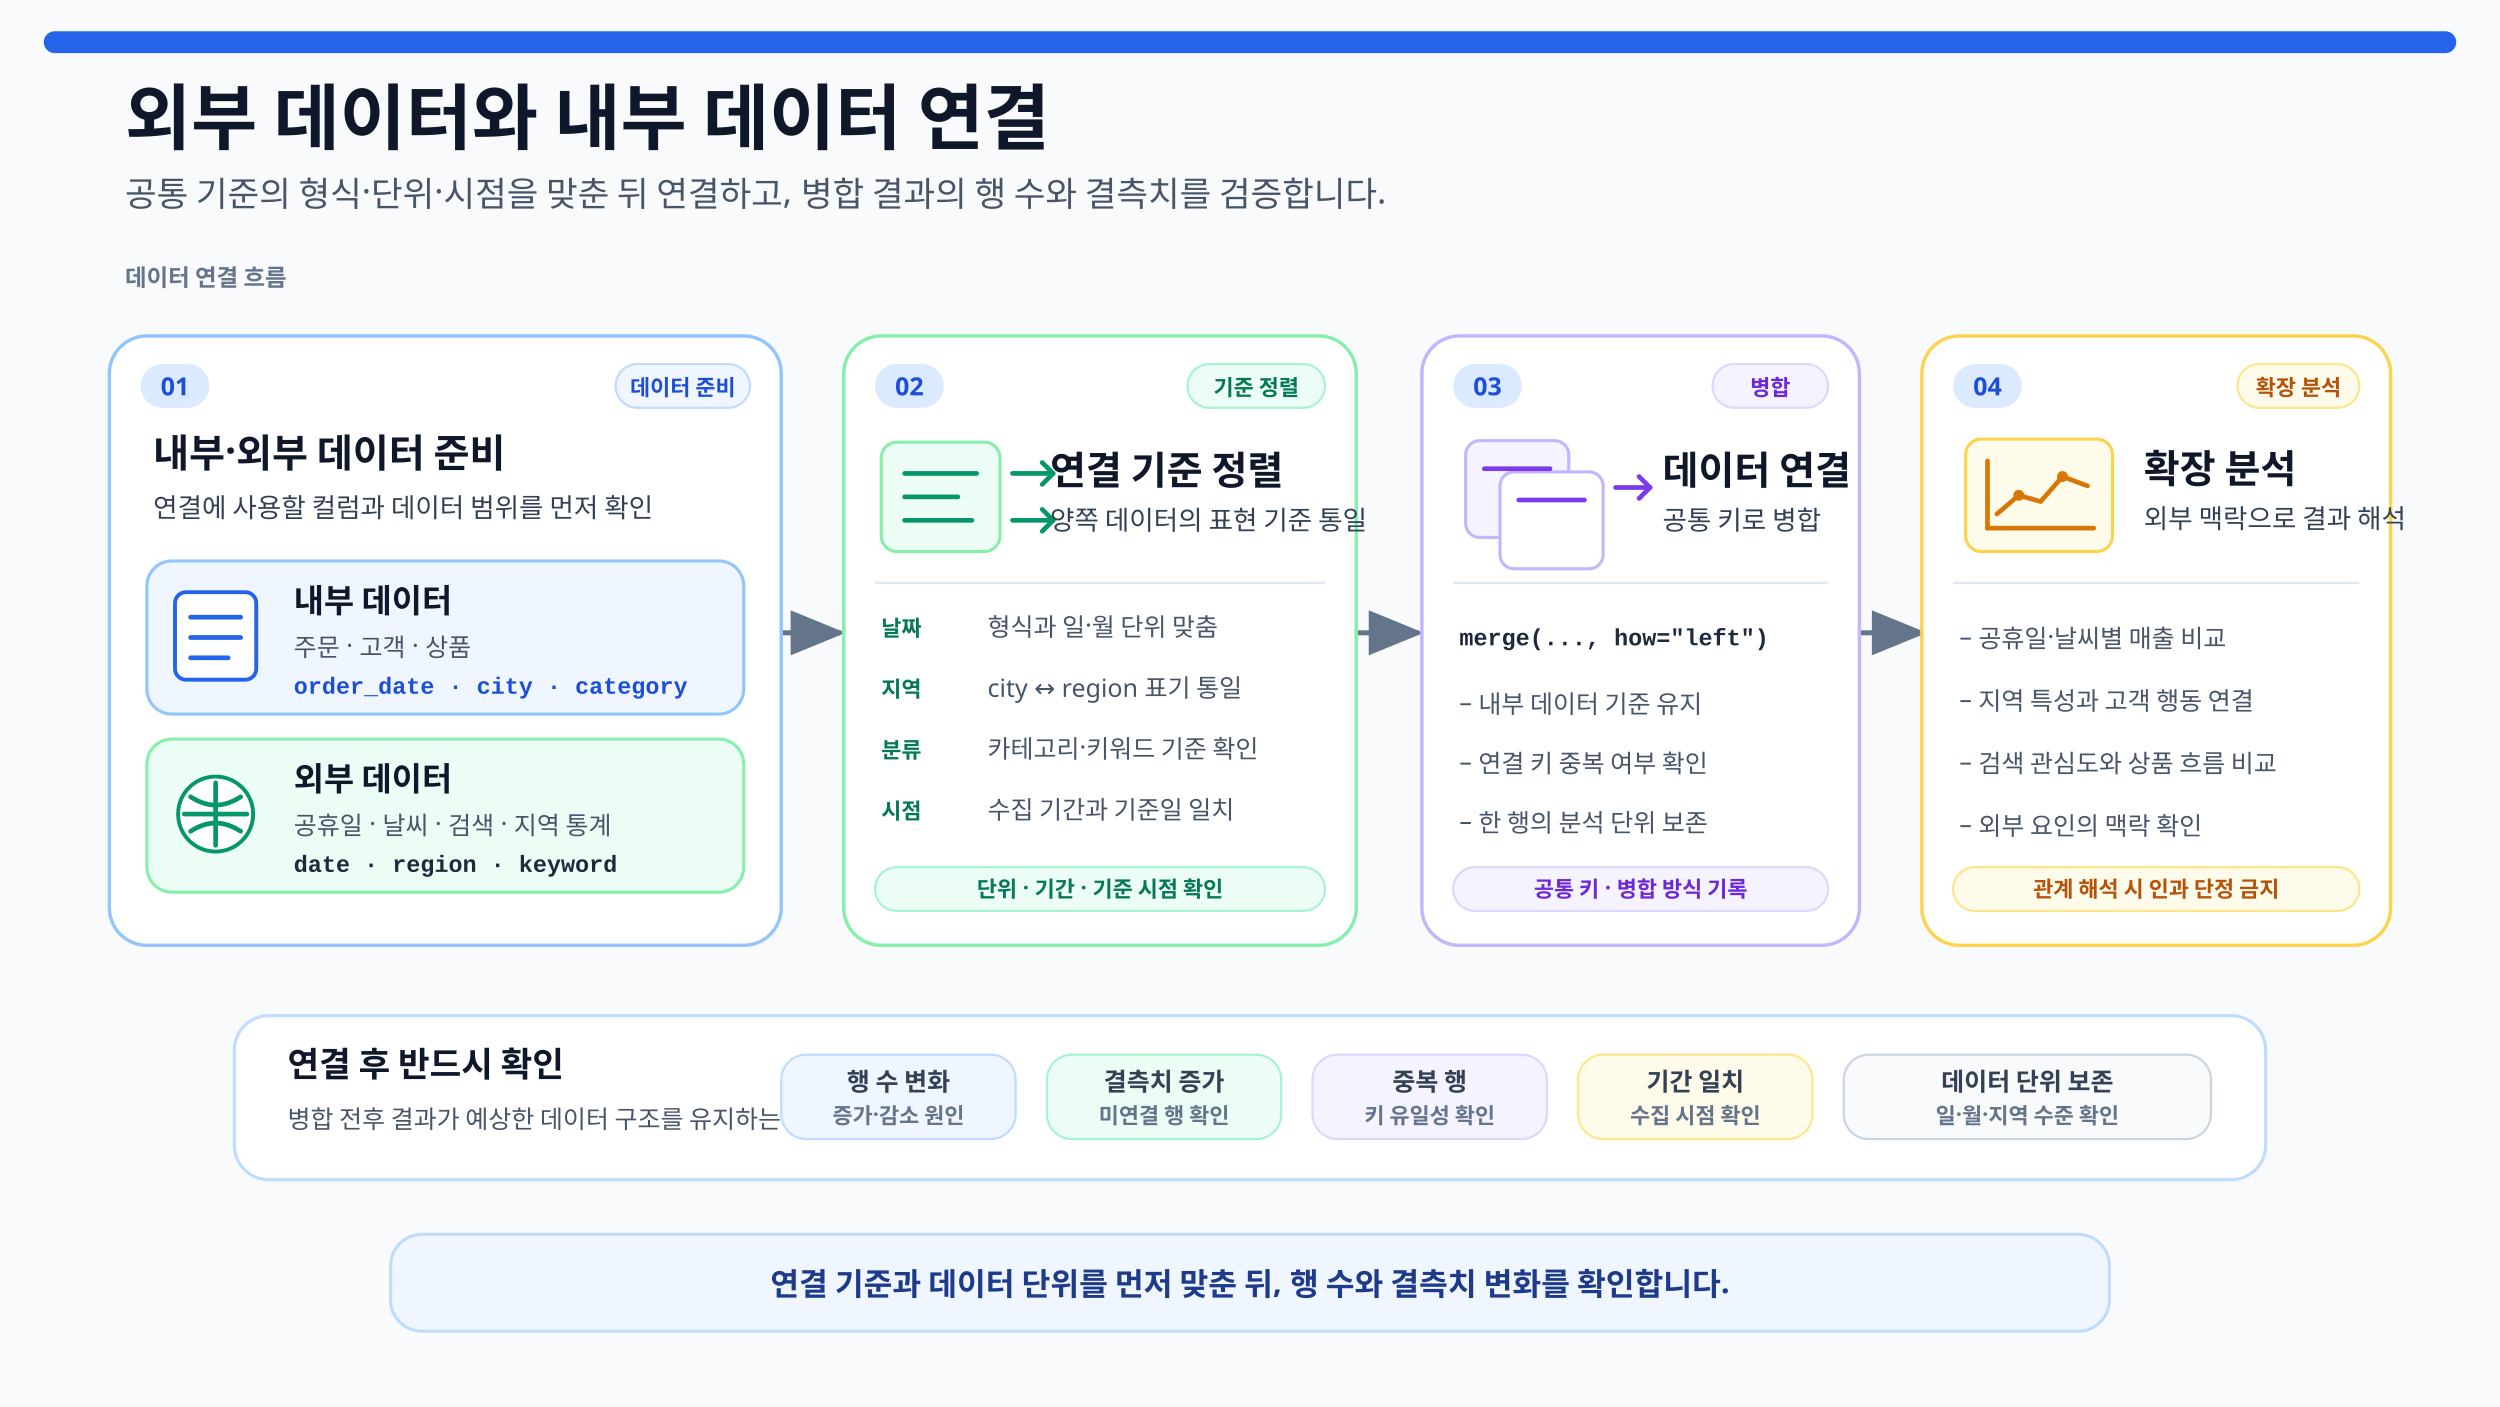
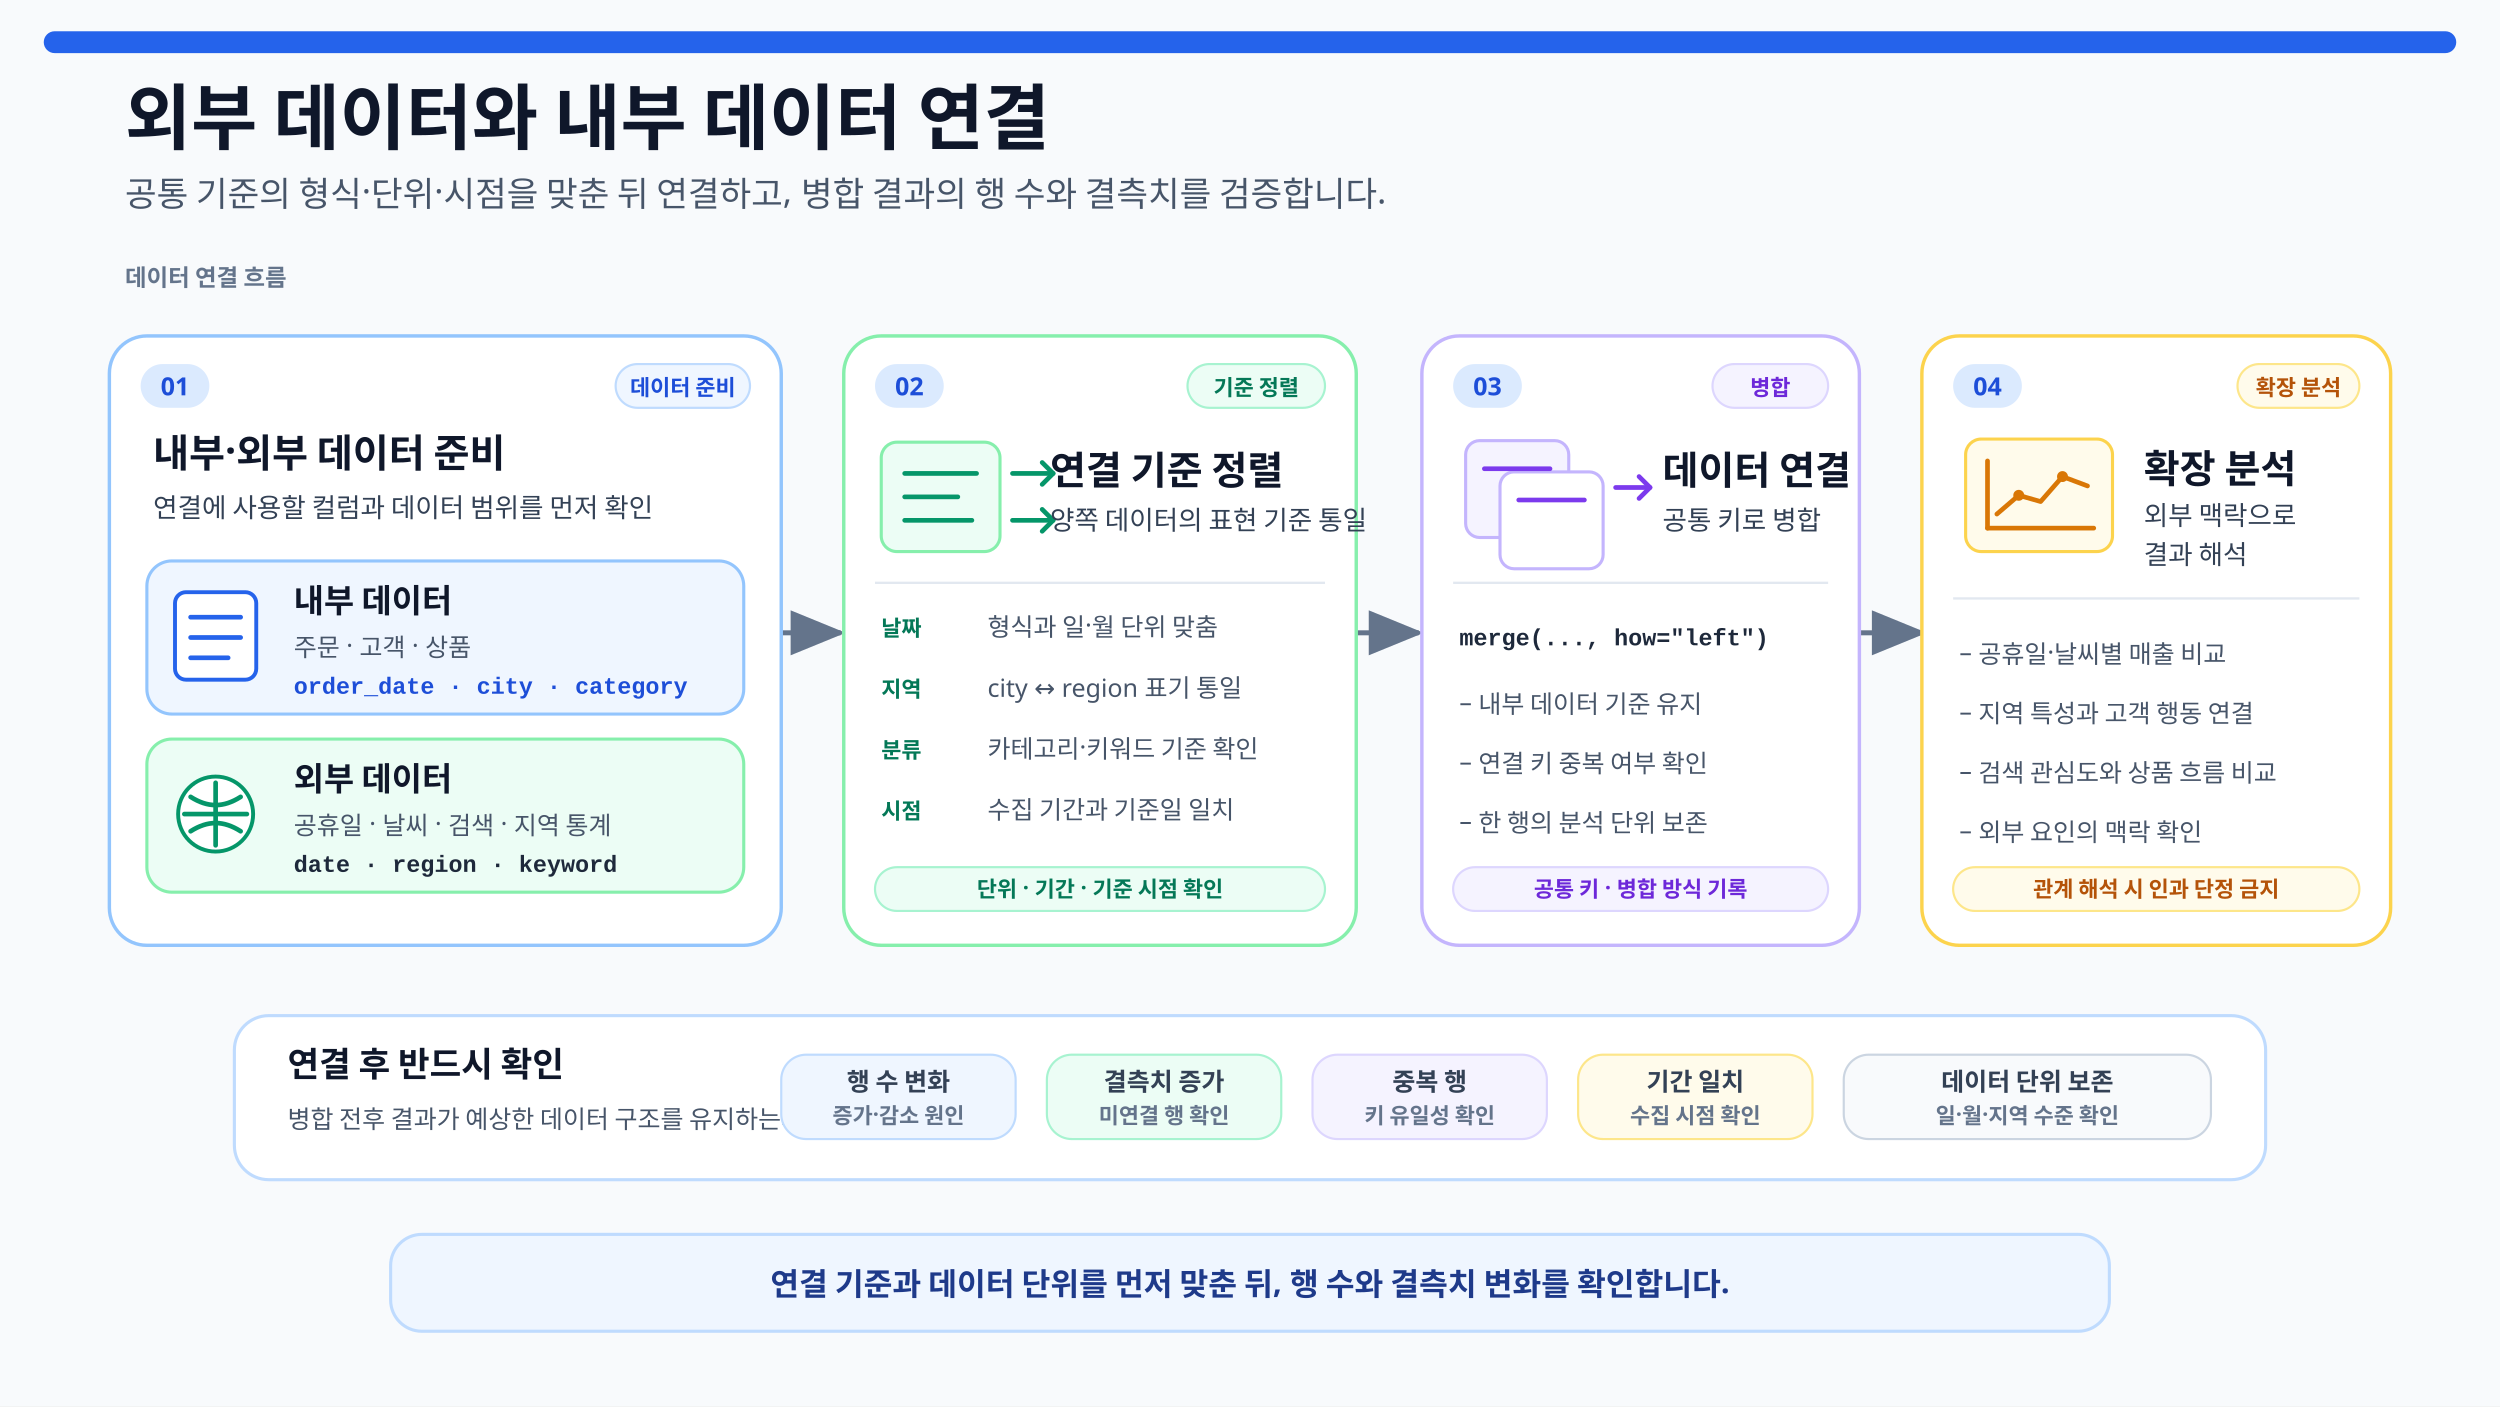
<svg xmlns="http://www.w3.org/2000/svg" width="1600" height="900" viewBox="0 0 1600 900" role="img" aria-labelledby="title desc">
  <defs>
    <style>
      .bg{fill:#f8fafc}
      .top{fill:#2563eb}
      .title{font:700 46px 'UnDotum','NanumSquare','Noto Sans KR','Malgun Gothic','Apple SD Gothic Neo',sans-serif;fill:#0f172a}
      .sub{font:500 22px 'UnDotum','NanumSquare','Noto Sans KR','Malgun Gothic','Apple SD Gothic Neo',sans-serif;fill:#475569}
      .section{font:700 15px 'UnDotum','NanumSquare','Noto Sans KR','Malgun Gothic',sans-serif;fill:#64748b}
      .card{fill:#fff;stroke:#cbd5e1;stroke-width:2.2}
      .card-blue{stroke:#93c5fd}
      .card-green{stroke:#86efac}
      .card-violet{stroke:#c4b5fd}
      .card-amber{stroke:#fcd34d}
      .num-bg{fill:#dbeafe}
      .num{font:700 16px 'UnDotum','NanumSquare','Noto Sans KR','Malgun Gothic',sans-serif;fill:#1d4ed8}
      .card-title{font:700 25px 'UnDotum','NanumSquare','Noto Sans KR','Malgun Gothic','Apple SD Gothic Neo',sans-serif;fill:#0f172a}
      .card-copy{font:500 17px 'UnDotum','NanumSquare','Noto Sans KR','Malgun Gothic','Apple SD Gothic Neo',sans-serif;fill:#334155}
      .small{font:500 16px 'UnDotum','NanumSquare','Noto Sans KR','Malgun Gothic','Apple SD Gothic Neo',sans-serif;fill:#475569}
      .tiny{font:600 14px 'UnDotum','NanumSquare','Noto Sans KR','Malgun Gothic',sans-serif;fill:#64748b}
      .mono{font:600 15px 'D2Coding','JetBrains Mono',Consolas,'Courier New',monospace;fill:#1e293b}
      .mono-blue{font:600 15px 'D2Coding','JetBrains Mono',Consolas,'Courier New',monospace;fill:#1d4ed8}
      .badge{stroke-width:1.4}
      .badge-blue{fill:#eff6ff;stroke:#bfdbfe}
      .badge-green{fill:#ecfdf5;stroke:#a7f3d0}
      .badge-violet{fill:#f5f3ff;stroke:#ddd6fe}
      .badge-amber{fill:#fffbeb;stroke:#fde68a}
      .badge-text-blue{font:700 14px 'UnDotum','NanumSquare','Noto Sans KR','Malgun Gothic',sans-serif;fill:#1d4ed8}
      .badge-text-green{font:700 14px 'UnDotum','NanumSquare','Noto Sans KR','Malgun Gothic',sans-serif;fill:#047857}
      .badge-text-violet{font:700 14px 'UnDotum','NanumSquare','Noto Sans KR','Malgun Gothic',sans-serif;fill:#6d28d9}
      .badge-text-amber{font:700 14px 'UnDotum','NanumSquare','Noto Sans KR','Malgun Gothic',sans-serif;fill:#b45309}
      .divider{stroke:#e2e8f0;stroke-width:1.5}
      .arrow{stroke:#64748b;stroke-width:3.2;fill:none;marker-end:url(#arrow)}
      .arrow-blue{stroke:#2563eb;stroke-width:3.2;fill:none;marker-end:url(#arrowBlue)}
      .icon-blue{stroke:#2563eb;stroke-width:3;fill:none;stroke-linecap:round;stroke-linejoin:round}
      .icon-green{stroke:#059669;stroke-width:3;fill:none;stroke-linecap:round;stroke-linejoin:round}
      .icon-violet{stroke:#7c3aed;stroke-width:3;fill:none;stroke-linecap:round;stroke-linejoin:round}
      .icon-amber{stroke:#d97706;stroke-width:3;fill:none;stroke-linecap:round;stroke-linejoin:round}
      .icon-fill-blue{fill:#eff6ff;stroke:#93c5fd;stroke-width:2}
      .icon-fill-green{fill:#ecfdf5;stroke:#86efac;stroke-width:2}
      .icon-fill-violet{fill:#f5f3ff;stroke:#c4b5fd;stroke-width:2}
      .icon-fill-amber{fill:#fffbeb;stroke:#fcd34d;stroke-width:2}
      .check-title{font:700 22px 'UnDotum','NanumSquare','Noto Sans KR','Malgun Gothic',sans-serif;fill:#0f172a}
      .check-copy{font:600 16px 'UnDotum','NanumSquare','Noto Sans KR','Malgun Gothic',sans-serif;fill:#334155}
      .footer{font:600 20px 'UnDotum','NanumSquare','Noto Sans KR','Malgun Gothic',sans-serif;fill:#1e3a8a}
    </style>
    <marker id="arrow" markerWidth="11" markerHeight="9" refX="10" refY="4.5" orient="auto">
      <polygon points="0 0,11 4.5,0 9" fill="#64748b" />
    </marker>
    <marker id="arrowBlue" markerWidth="11" markerHeight="9" refX="10" refY="4.5" orient="auto">
      <polygon points="0 0,11 4.5,0 9" fill="#2563eb" />
    </marker>
  </defs>
  <rect class="bg" width="1600" height="900" />
  <rect class="top" x="28" y="20" width="1544" height="14" rx="7" />
  <text x="80" y="92" class="title">외부 데이터와 내부 데이터 연결</text>
  <text x="80" y="132" class="sub">공통 기준의 형식·단위·시점을 맞춘 뒤 연결하고, 병합 결과의 행 수와 결측치를 검증합니다.</text>
  <text x="80" y="183" class="section">데이터 연결 흐름</text>
  <path class="arrow" d="M500 405 H538" />
  <path class="arrow" d="M868 405 H908" />
  <path class="arrow" d="M1190 405 H1230" />
  <g transform="translate(70,215)">
    <rect width="430" height="390" rx="24" class="card card-blue" />
    <rect x="20" y="18" width="44" height="28" rx="14" class="num-bg" />
    <text x="42" y="38" text-anchor="middle" class="num">01</text>
    <rect x="324" y="18" width="86" height="28" rx="14" class="badge badge-blue" />
    <text x="367" y="38" text-anchor="middle" class="badge-text-blue">데이터 준비</text>
    <text x="28" y="84" class="card-title">내부·외부 데이터 준비</text>
    <text x="28" y="116" class="card-copy">연결에 사용할 컬럼과 데이터 범위를 먼저 확인</text>
    <rect x="24" y="144" width="382" height="98" rx="16" class="icon-fill-blue" />
    <g transform="translate(42,164)">
      <rect x="0" y="0" width="52" height="56" rx="7" fill="#fff" stroke="#2563eb" stroke-width="2.5" />
      <line x1="10" y1="16" x2="42" y2="16" class="icon-blue" />
      <line x1="10" y1="29" x2="42" y2="29" class="icon-blue" />
      <line x1="10" y1="42" x2="34" y2="42" class="icon-blue" />
    </g>
    <text x="118" y="177" class="card-title" style="font-size:21px">내부 데이터</text>
    <text x="118" y="205" class="small">주문 · 고객 · 상품</text>
    <text x="118" y="229" class="mono-blue">order_date · city · category</text>
    <rect x="24" y="258" width="382" height="98" rx="16" class="icon-fill-green" />
    <g transform="translate(42,278)">
      <circle cx="26" cy="28" r="24" fill="#fff" stroke="#059669" stroke-width="2.5" />
      <path d="M26 8V48M6 28H46M10 17C21 24 31 24 42 17M10 39C21 32 31 32 42 39" class="icon-green" />
    </g>
    <text x="118" y="291" class="card-title" style="font-size:21px">외부 데이터</text>
    <text x="118" y="319" class="small">공휴일 · 날씨 · 검색 · 지역 통계</text>
    <text x="118" y="343" class="mono">date · region · keyword</text>
  </g>
  <g transform="translate(540,215)">
    <rect width="328" height="390" rx="24" class="card card-green" />
    <rect x="20" y="18" width="44" height="28" rx="14" class="num-bg" />
    <text x="42" y="38" text-anchor="middle" class="num">02</text>
    <rect x="220" y="18" width="88" height="28" rx="14" class="badge badge-green" />
    <text x="264" y="38" text-anchor="middle" class="badge-text-green">기준 정렬</text>
    <g transform="translate(24,68)">
      <rect width="76" height="70" rx="10" class="icon-fill-green" />
      <line x1="15" y1="20" x2="61" y2="20" class="icon-green" />
      <line x1="15" y1="35" x2="49" y2="35" class="icon-green" />
      <line x1="15" y1="50" x2="58" y2="50" class="icon-green" />
      <path d="M84 20H110M84 50H110" class="icon-green" />
      <path d="M103 13L110 20L103 27M103 43L110 50L103 57" class="icon-green" />
    </g>
    <text x="132" y="95" class="card-title">연결 기준 정렬</text>
    <text x="132" y="124" class="card-copy">양쪽 데이터의 표현 기준 통일</text>
    <line x1="20" y1="158" x2="308" y2="158" class="divider" />
    <text x="24" y="192" class="badge-text-green">날짜</text>
    <text x="92" y="192" class="small">형식과 일·월 단위 맞춤</text>
    <text x="24" y="231" class="badge-text-green">지역</text>
    <text x="92" y="231" class="small">city ↔ region 표기 통일</text>
    <text x="24" y="270" class="badge-text-green">분류</text>
    <text x="92" y="270" class="small">카테고리·키워드 기준 확인</text>
    <text x="24" y="309" class="badge-text-green">시점</text>
    <text x="92" y="309" class="small">수집 기간과 기준일 일치</text>
    <rect x="20" y="340" width="288" height="28" rx="14" class="badge badge-green" />
    <text x="164" y="359" text-anchor="middle" class="badge-text-green">단위 · 기간 · 기준 시점 확인</text>
  </g>
  <g transform="translate(910,215)">
    <rect width="280" height="390" rx="24" class="card card-violet" />
    <rect x="20" y="18" width="44" height="28" rx="14" class="num-bg" />
    <text x="42" y="38" text-anchor="middle" class="num">03</text>
    <rect x="186" y="18" width="74" height="28" rx="14" class="badge badge-violet" />
    <text x="223" y="38" text-anchor="middle" class="badge-text-violet">병합</text>
    <g transform="translate(28,67)">
      <rect x="0" y="0" width="66" height="62" rx="9" class="icon-fill-violet" />
      <rect x="22" y="20" width="66" height="62" rx="9" fill="#fff" stroke="#c4b5fd" stroke-width="2" />
      <line x1="12" y1="18" x2="54" y2="18" class="icon-violet" />
      <line x1="34" y1="38" x2="76" y2="38" class="icon-violet" />
      <path d="M96 30H118" class="icon-violet" />
      <path d="M111 23L118 30L111 37" class="icon-violet" />
    </g>
    <text x="154" y="95" class="card-title">데이터 연결</text>
    <text x="154" y="124" class="card-copy">공통 키로 병합</text>
    <line x1="20" y1="158" x2="260" y2="158" class="divider" />
    <text x="24" y="198" class="mono">merge(..., how="left")</text>
    <text x="24" y="240" class="small">– 내부 데이터 기준 유지</text>
    <text x="24" y="278" class="small">– 연결 키 중복 여부 확인</text>
    <text x="24" y="316" class="small">– 한 행의 분석 단위 보존</text>
    <rect x="20" y="340" width="240" height="28" rx="14" class="badge badge-violet" />
    <text x="140" y="359" text-anchor="middle" class="badge-text-violet">공통 키 · 병합 방식 기록</text>
  </g>
  <g transform="translate(1230,215)">
    <rect width="300" height="390" rx="24" class="card card-amber" />
    <rect x="20" y="18" width="44" height="28" rx="14" class="num-bg" />
    <text x="42" y="38" text-anchor="middle" class="num">04</text>
    <rect x="202" y="18" width="78" height="28" rx="14" class="badge badge-amber" />
    <text x="241" y="38" text-anchor="middle" class="badge-text-amber">확장 분석</text>
    <g transform="translate(28,66)">
      <rect width="94" height="72" rx="10" class="icon-fill-amber" />
      <line x1="14" y1="57" x2="82" y2="57" class="icon-amber" />
      <line x1="14" y1="57" x2="14" y2="14" class="icon-amber" />
      <polyline points="20,48 34,36 48,40 62,24 78,30" class="icon-amber" />
      <circle cx="34" cy="36" r="3.5" fill="#d97706" />
      <circle cx="62" cy="24" r="3.5" fill="#d97706" />
    </g>
    <text x="142" y="94" class="card-title">확장 분석</text>
-     <text x="142" y="123" class="card-copy">외부 맥락으로 결과 해석</text>
-     <line x1="20" y1="158" x2="280" y2="158" class="divider" />
-     <text x="24" y="198" class="small">– 공휴일·날씨별 매출 비교</text>
-     <text x="24" y="238" class="small">– 지역 특성과 고객 행동 연결</text>
-     <text x="24" y="278" class="small">– 검색 관심도와 상품 흐름 비교</text>
-     <text x="24" y="318" class="small">– 외부 요인의 맥락 확인</text>
+     <text x="142" y="121" class="card-copy">외부 맥락으로</text>
+     <text x="142" y="146" class="card-copy">결과 해석</text>
+     <line x1="20" y1="168" x2="280" y2="168" class="divider" />
+     <text x="24" y="208" class="small">– 공휴일·날씨별 매출 비교</text>
+     <text x="24" y="246" class="small">– 지역 특성과 고객 행동 연결</text>
+     <text x="24" y="284" class="small">– 검색 관심도와 상품 흐름 비교</text>
+     <text x="24" y="322" class="small">– 외부 요인의 맥락 확인</text>
    <rect x="20" y="340" width="260" height="28" rx="14" class="badge badge-amber" />
    <text x="150" y="359" text-anchor="middle" class="badge-text-amber">관계 해석 시 인과 단정 금지</text>
  </g>
  <g transform="translate(150,650)">
    <rect width="1300" height="105" rx="22" fill="#ffffff" stroke="#bfdbfe" stroke-width="2" />
    <text x="34" y="39" class="check-title">연결 후 반드시 확인</text>
    <text x="34" y="72" class="small">병합 전후 결과가 예상한 데이터 구조를 유지하는지 검증합니다.</text>
    <rect x="350" y="25" width="150" height="54" rx="16" class="badge badge-blue" />
    <text x="425" y="48" text-anchor="middle" class="check-copy">행 수 변화</text>
    <text x="425" y="69" text-anchor="middle" class="tiny">증가·감소 원인</text>
    <rect x="520" y="25" width="150" height="54" rx="16" class="badge badge-green" />
    <text x="595" y="48" text-anchor="middle" class="check-copy">결측치 증가</text>
    <text x="595" y="69" text-anchor="middle" class="tiny">미연결 행 확인</text>
    <rect x="690" y="25" width="150" height="54" rx="16" class="badge badge-violet" />
    <text x="765" y="48" text-anchor="middle" class="check-copy">중복 행</text>
    <text x="765" y="69" text-anchor="middle" class="tiny">키 유일성 확인</text>
    <rect x="860" y="25" width="150" height="54" rx="16" class="badge badge-amber" />
    <text x="935" y="48" text-anchor="middle" class="check-copy">기간 일치</text>
    <text x="935" y="69" text-anchor="middle" class="tiny">수집 시점 확인</text>
    <rect x="1030" y="25" width="235" height="54" rx="16" fill="#f8fafc" stroke="#cbd5e1" stroke-width="1.4" />
    <text x="1147.5" y="48" text-anchor="middle" class="check-copy">데이터 단위 보존</text>
    <text x="1147.5" y="69" text-anchor="middle" class="tiny">일·월·지역 수준 확인</text>
  </g>
  <g transform="translate(250,790)">
    <rect width="1100" height="62" rx="20" fill="#eff6ff" stroke="#bfdbfe" stroke-width="2" />
    <text x="550" y="39" text-anchor="middle" class="footer">연결 기준과 데이터 단위를 먼저 맞춘 뒤, 행 수와 결측치 변화를 확인합니다.</text>
  </g>
</svg>
